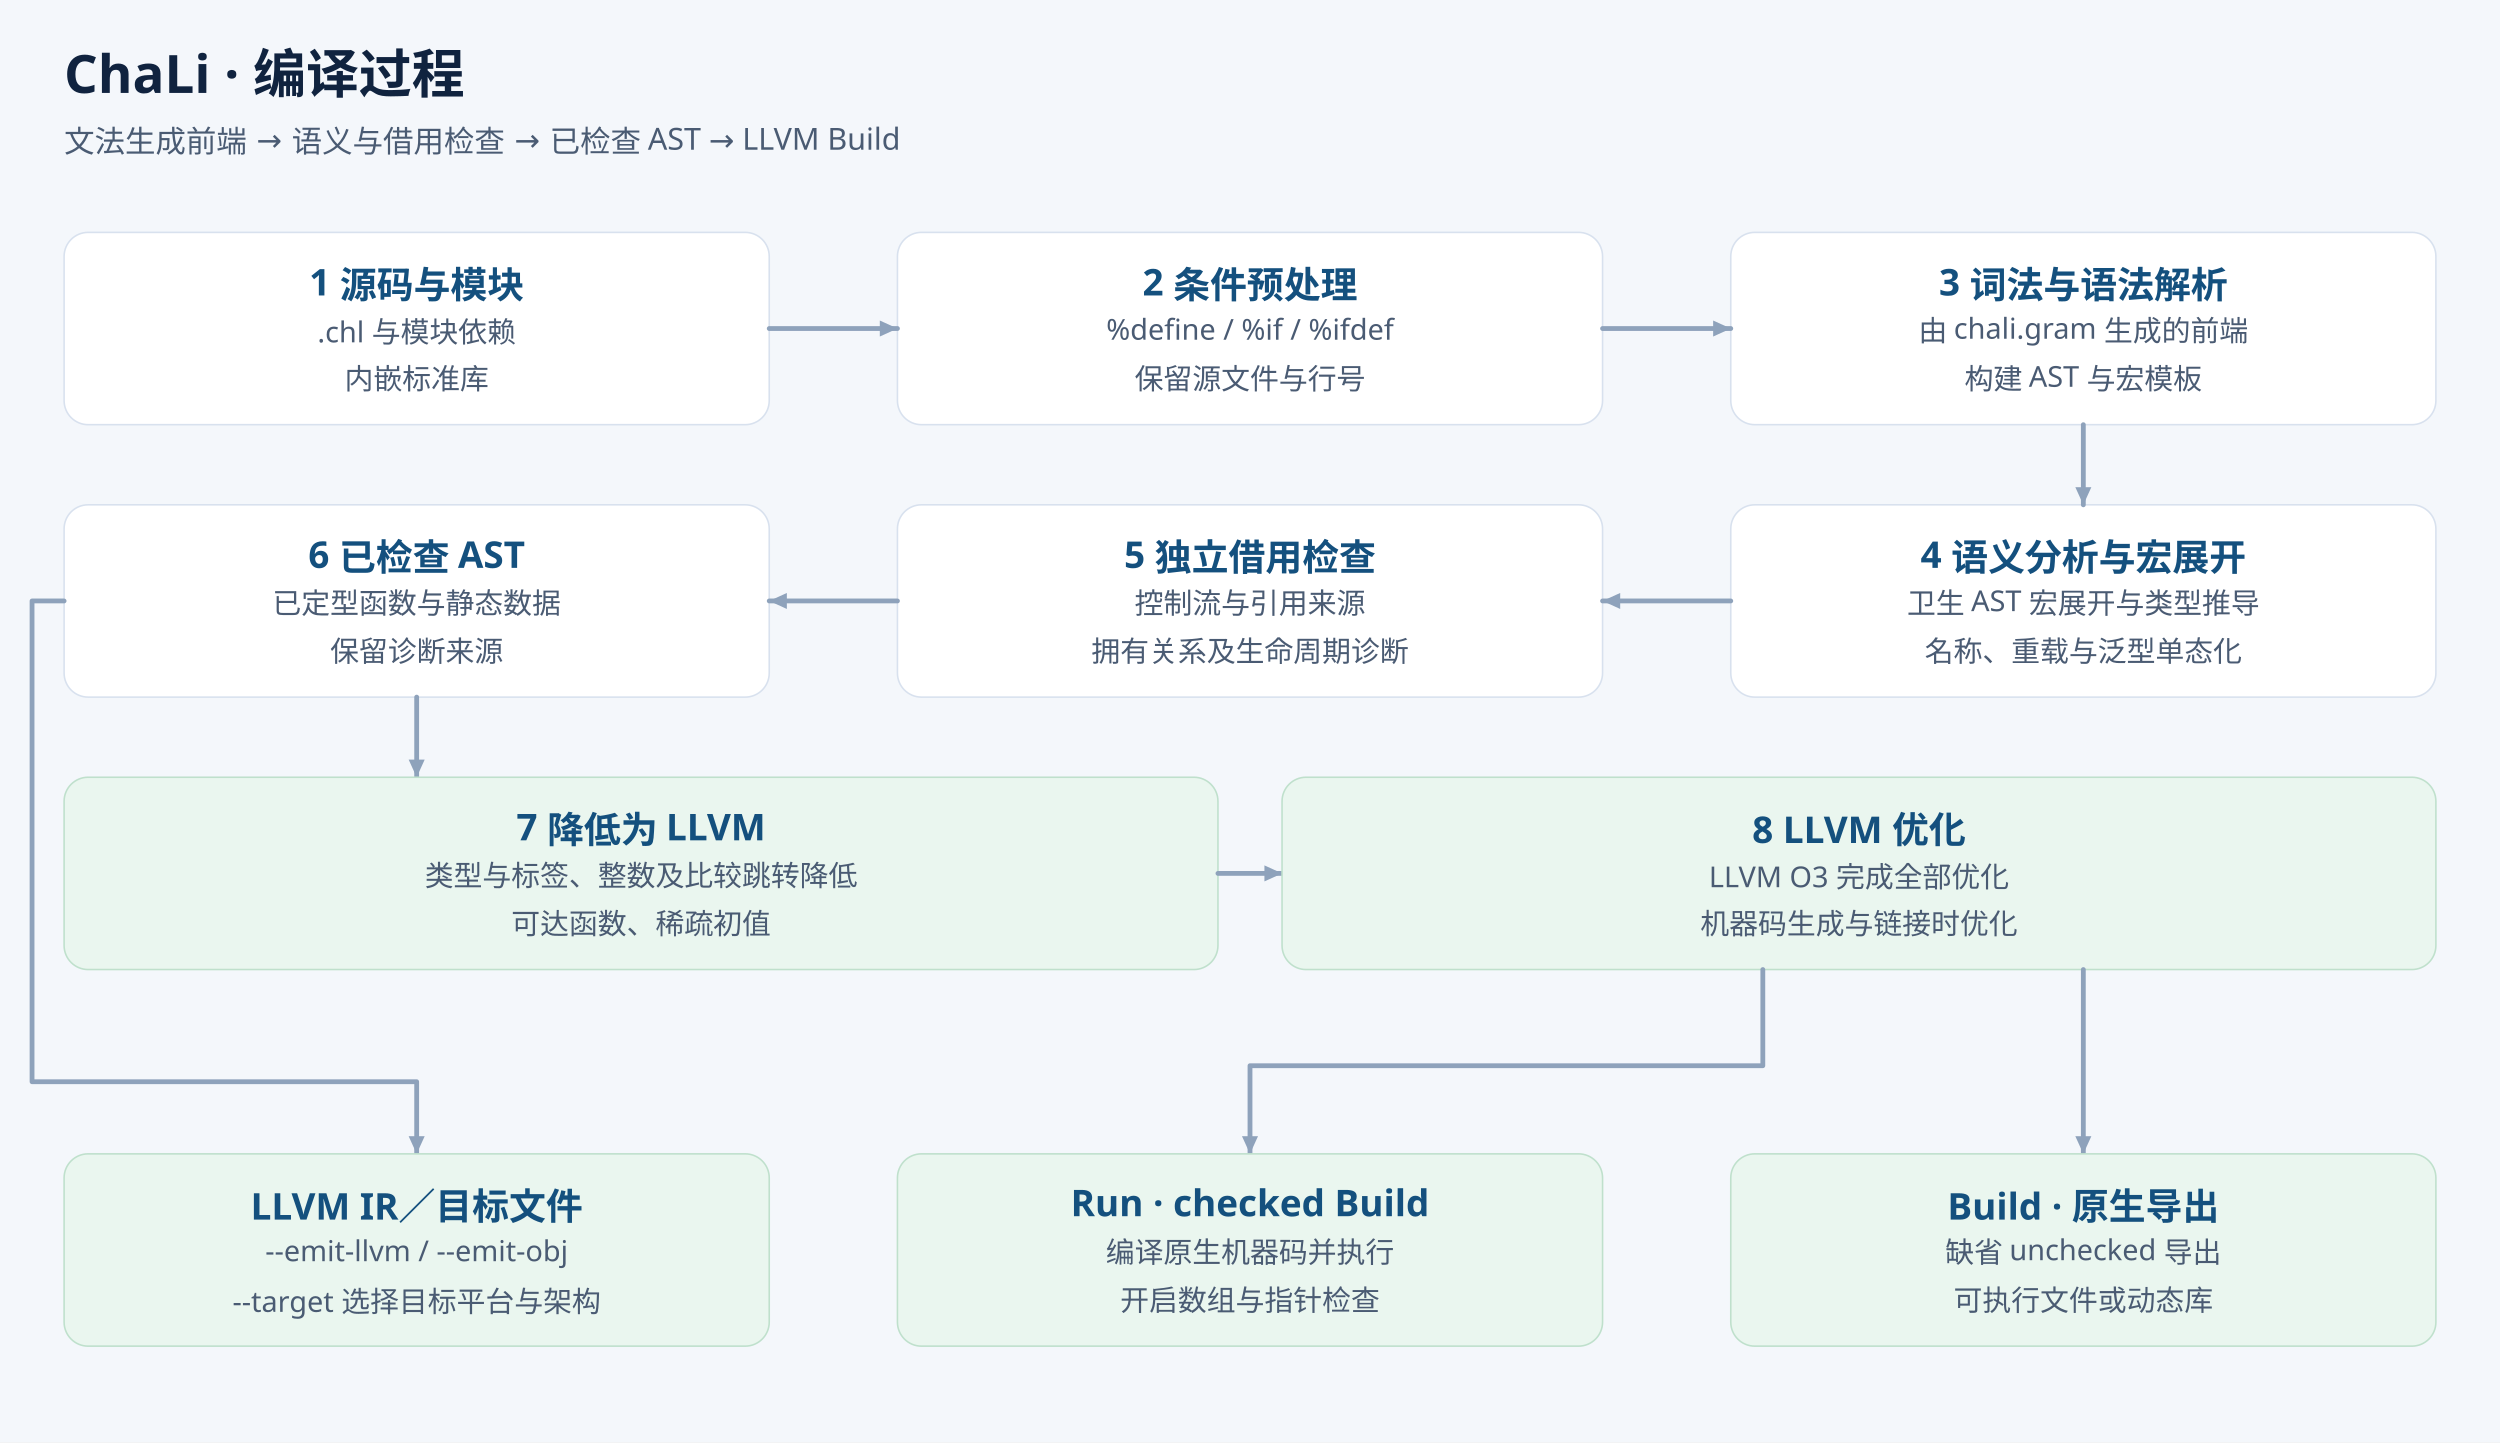
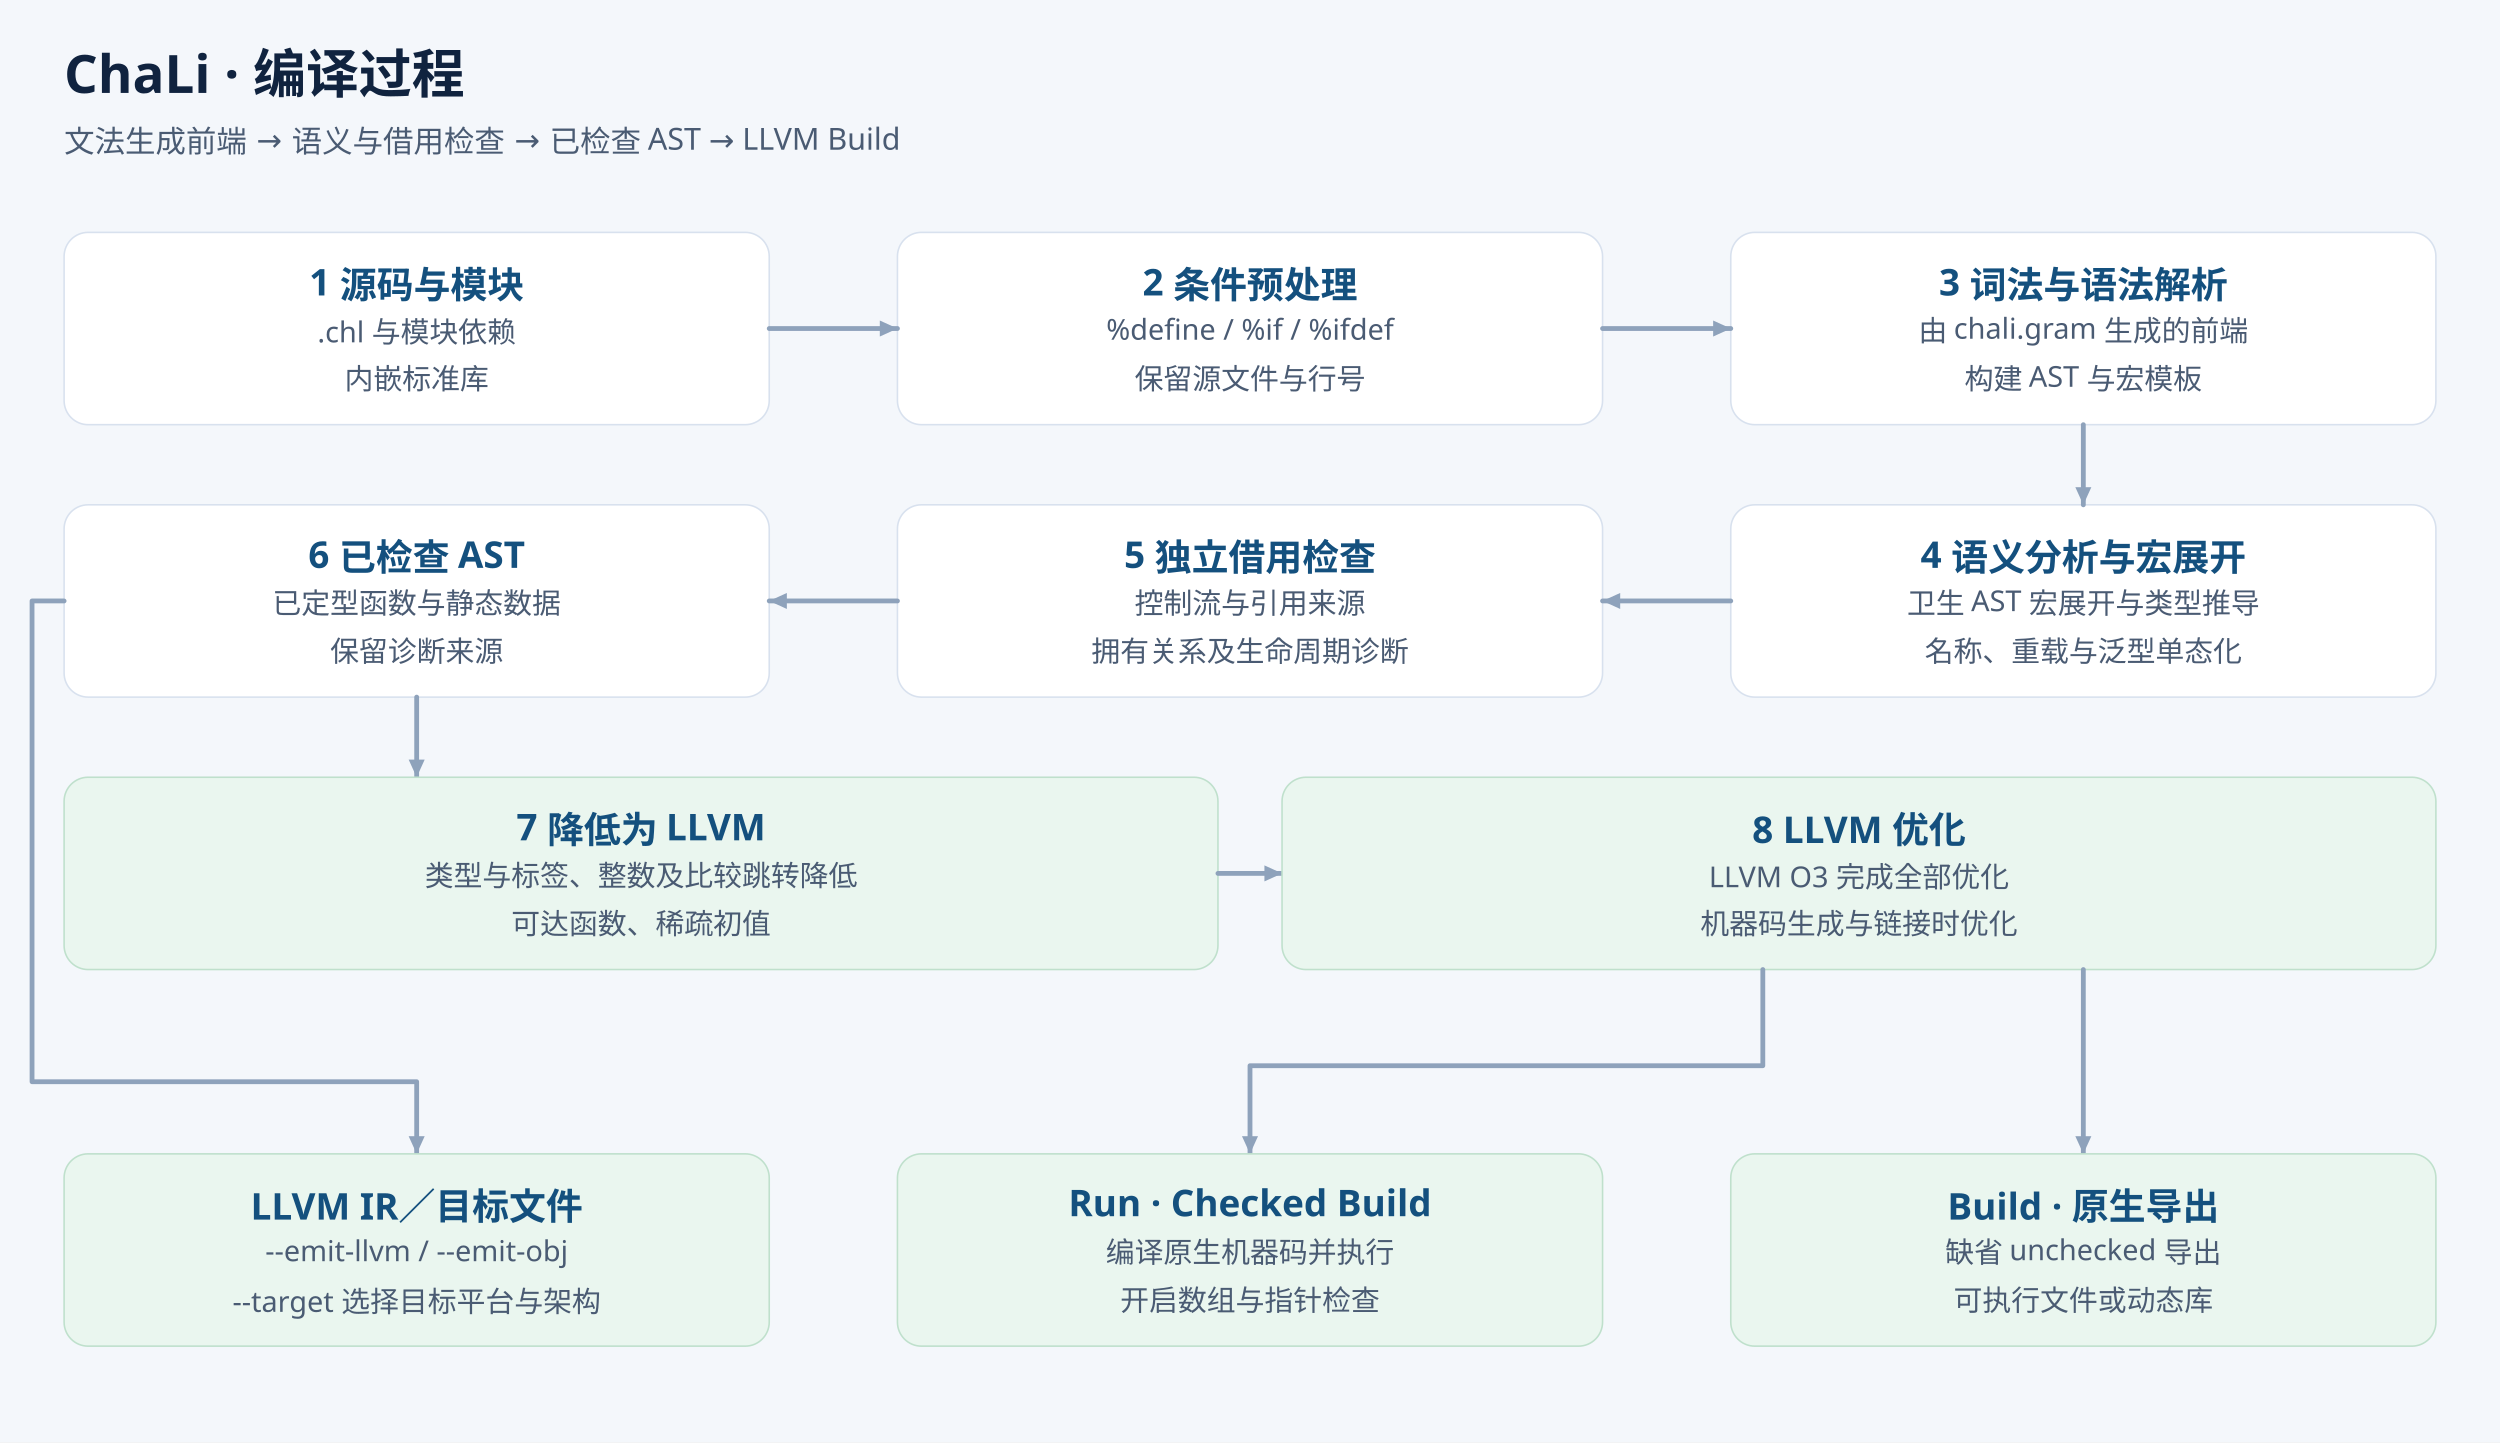
<svg xmlns="http://www.w3.org/2000/svg" width="1560" height="900" viewBox="0 0 1560 900">
  <rect width="1560" height="900" fill="#f4f7fb" />
  <text x="40" y="58" font-family="Microsoft YaHei, Segoe UI, Noto Sans SC, sans-serif" font-size="33" font-weight="700" fill="#10233f">ChaLi · 编译过程</text>
  <text x="40" y="95" font-family="Microsoft YaHei, Segoe UI, Noto Sans SC, sans-serif" font-size="19" fill="#4a5b73">文法生成前端 → 语义与借用检查 → 已检查 AST → LLVM Build</text>
  <rect x="40" y="145" width="440" height="120" rx="15" fill="#ffffff" stroke="#d8e1ee" stroke-width="1" />
  <text x="260" y="175" font-family="Microsoft YaHei, Segoe UI, Noto Sans SC, sans-serif" font-size="23" font-weight="700" fill="#14507e" text-anchor="middle" dominant-baseline="central">1  源码与模块</text>
  <text x="260" y="205" font-family="Microsoft YaHei, Segoe UI, Noto Sans SC, sans-serif" font-size="18" fill="#4a5b73" text-anchor="middle" dominant-baseline="central">.chl 与模块依赖</text>
  <text x="260" y="235" font-family="Microsoft YaHei, Segoe UI, Noto Sans SC, sans-serif" font-size="18" fill="#4a5b73" text-anchor="middle" dominant-baseline="central">内嵌标准库</text>
  <rect x="560" y="145" width="440" height="120" rx="15" fill="#ffffff" stroke="#d8e1ee" stroke-width="1" />
  <text x="780" y="175" font-family="Microsoft YaHei, Segoe UI, Noto Sans SC, sans-serif" font-size="23" font-weight="700" fill="#14507e" text-anchor="middle" dominant-baseline="central">2  条件预处理</text>
  <text x="780" y="205" font-family="Microsoft YaHei, Segoe UI, Noto Sans SC, sans-serif" font-size="18" fill="#4a5b73" text-anchor="middle" dominant-baseline="central">%define / %if / %ifdef</text>
  <text x="780" y="235" font-family="Microsoft YaHei, Segoe UI, Noto Sans SC, sans-serif" font-size="18" fill="#4a5b73" text-anchor="middle" dominant-baseline="central">保留源文件与行号</text>
  <rect x="1080" y="145" width="440" height="120" rx="15" fill="#ffffff" stroke="#d8e1ee" stroke-width="1" />
  <text x="1300" y="175" font-family="Microsoft YaHei, Segoe UI, Noto Sans SC, sans-serif" font-size="23" font-weight="700" fill="#14507e" text-anchor="middle" dominant-baseline="central">3  词法与语法解析</text>
  <text x="1300" y="205" font-family="Microsoft YaHei, Segoe UI, Noto Sans SC, sans-serif" font-size="18" fill="#4a5b73" text-anchor="middle" dominant-baseline="central">由 chali.gram 生成的前端</text>
  <text x="1300" y="235" font-family="Microsoft YaHei, Segoe UI, Noto Sans SC, sans-serif" font-size="18" fill="#4a5b73" text-anchor="middle" dominant-baseline="central">构建 AST 与宏模板</text>
  <rect x="1080" y="315" width="440" height="120" rx="15" fill="#ffffff" stroke="#d8e1ee" stroke-width="1" />
  <text x="1300" y="345" font-family="Microsoft YaHei, Segoe UI, Noto Sans SC, sans-serif" font-size="23" font-weight="700" fill="#14507e" text-anchor="middle" dominant-baseline="central">4  语义分析与宏展开</text>
  <text x="1300" y="375" font-family="Microsoft YaHei, Segoe UI, Noto Sans SC, sans-serif" font-size="18" fill="#4a5b73" text-anchor="middle" dominant-baseline="central">卫生 AST 宏展开与类型推导</text>
  <text x="1300" y="405" font-family="Microsoft YaHei, Segoe UI, Noto Sans SC, sans-serif" font-size="18" fill="#4a5b73" text-anchor="middle" dominant-baseline="central">名称、重载与泛型单态化</text>
  <rect x="560" y="315" width="440" height="120" rx="15" fill="#ffffff" stroke="#d8e1ee" stroke-width="1" />
  <text x="780" y="345" font-family="Microsoft YaHei, Segoe UI, Noto Sans SC, sans-serif" font-size="23" font-weight="700" fill="#14507e" text-anchor="middle" dominant-baseline="central">5  独立借用检查</text>
  <text x="780" y="375" font-family="Microsoft YaHei, Segoe UI, Noto Sans SC, sans-serif" font-size="18" fill="#4a5b73" text-anchor="middle" dominant-baseline="central">控制流与引用来源</text>
  <text x="780" y="405" font-family="Microsoft YaHei, Segoe UI, Noto Sans SC, sans-serif" font-size="18" fill="#4a5b73" text-anchor="middle" dominant-baseline="central">拥有关系及生命周期诊断</text>
  <rect x="40" y="315" width="440" height="120" rx="15" fill="#ffffff" stroke="#d8e1ee" stroke-width="1" />
  <text x="260" y="345" font-family="Microsoft YaHei, Segoe UI, Noto Sans SC, sans-serif" font-size="23" font-weight="700" fill="#14507e" text-anchor="middle" dominant-baseline="central">6  已检查 AST</text>
  <text x="260" y="375" font-family="Microsoft YaHei, Segoe UI, Noto Sans SC, sans-serif" font-size="18" fill="#4a5b73" text-anchor="middle" dominant-baseline="central">已定型函数与静态数据</text>
  <text x="260" y="405" font-family="Microsoft YaHei, Segoe UI, Noto Sans SC, sans-serif" font-size="18" fill="#4a5b73" text-anchor="middle" dominant-baseline="central">保留诊断来源</text>
  <polyline points="480,205 560,205" fill="none" stroke="#8ea2bb" stroke-width="3" stroke-linecap="round" stroke-linejoin="round" />
  <polygon points="560,205 549,210 549,200" fill="#8ea2bb" />
  <polyline points="1000,205 1080,205" fill="none" stroke="#8ea2bb" stroke-width="3" stroke-linecap="round" stroke-linejoin="round" />
  <polygon points="1080,205 1069,210 1069,200" fill="#8ea2bb" />
  <polyline points="1300,265 1300,315" fill="none" stroke="#8ea2bb" stroke-width="3" stroke-linecap="round" stroke-linejoin="round" />
  <polygon points="1300,315 1295,304 1305,304" fill="#8ea2bb" />
  <polyline points="1080,375 1000,375" fill="none" stroke="#8ea2bb" stroke-width="3" stroke-linecap="round" stroke-linejoin="round" />
  <polygon points="1000,375 1011,370 1011,380" fill="#8ea2bb" />
  <polyline points="560,375 480,375" fill="none" stroke="#8ea2bb" stroke-width="3" stroke-linecap="round" stroke-linejoin="round" />
  <polygon points="480,375 491,370 491,380" fill="#8ea2bb" />
  <polyline points="260,435 260,485" fill="none" stroke="#8ea2bb" stroke-width="3" stroke-linecap="round" stroke-linejoin="round" />
  <polygon points="260,485 255,474 265,474" fill="#8ea2bb" />
  <rect x="40" y="485" width="720" height="120" rx="15" fill="#eaf6ef" stroke="#bfe0cc" stroke-width="1" />
  <text x="400" y="515" font-family="Microsoft YaHei, Segoe UI, Noto Sans SC, sans-serif" font-size="23" font-weight="700" fill="#14507e" text-anchor="middle" dominant-baseline="central">7  降低为 LLVM</text>
  <text x="400" y="545" font-family="Microsoft YaHei, Segoe UI, Noto Sans SC, sans-serif" font-size="18" fill="#4a5b73" text-anchor="middle" dominant-baseline="central">类型与标签、整数及比较跳转降低</text>
  <text x="400" y="575" font-family="Microsoft YaHei, Segoe UI, Noto Sans SC, sans-serif" font-size="18" fill="#4a5b73" text-anchor="middle" dominant-baseline="central">可达函数、稀疏初值</text>
  <polyline points="760,545 800,545" fill="none" stroke="#8ea2bb" stroke-width="3" stroke-linecap="round" stroke-linejoin="round" />
  <polygon points="800,545 789,550 789,540" fill="#8ea2bb" />
  <rect x="800" y="485" width="720" height="120" rx="15" fill="#eaf6ef" stroke="#bfe0cc" stroke-width="1" />
  <text x="1160" y="515" font-family="Microsoft YaHei, Segoe UI, Noto Sans SC, sans-serif" font-size="23" font-weight="700" fill="#14507e" text-anchor="middle" dominant-baseline="central">8  LLVM 优化</text>
  <text x="1160" y="545" font-family="Microsoft YaHei, Segoe UI, Noto Sans SC, sans-serif" font-size="18" fill="#4a5b73" text-anchor="middle" dominant-baseline="central">LLVM O3 完成全部优化</text>
  <text x="1160" y="575" font-family="Microsoft YaHei, Segoe UI, Noto Sans SC, sans-serif" font-size="18" fill="#4a5b73" text-anchor="middle" dominant-baseline="central">机器码生成与链接时优化</text>
  <polyline points="40,375 20,375 20,675 260,675 260,720" fill="none" stroke="#8ea2bb" stroke-width="3" stroke-linecap="round" stroke-linejoin="round" />
  <polygon points="260,720 255,709 265,709" fill="#8ea2bb" />
  <polyline points="1100,605 1100,665 780,665 780,720" fill="none" stroke="#8ea2bb" stroke-width="3" stroke-linecap="round" stroke-linejoin="round" />
  <polygon points="780,720 775,709 785,709" fill="#8ea2bb" />
  <polyline points="1300,605 1300,720" fill="none" stroke="#8ea2bb" stroke-width="3" stroke-linecap="round" stroke-linejoin="round" />
  <polygon points="1300,720 1295,709 1305,709" fill="#8ea2bb" />
  <rect x="40" y="720" width="440" height="120" rx="15" fill="#eaf6ef" stroke="#bfe0cc" stroke-width="1" />
  <text x="260" y="750" font-family="Microsoft YaHei, Segoe UI, Noto Sans SC, sans-serif" font-size="23" font-weight="700" fill="#14507e" text-anchor="middle" dominant-baseline="central">LLVM IR／目标文件</text>
  <text x="260" y="780" font-family="Microsoft YaHei, Segoe UI, Noto Sans SC, sans-serif" font-size="18" fill="#4a5b73" text-anchor="middle" dominant-baseline="central">--emit-llvm / --emit-obj</text>
  <text x="260" y="810" font-family="Microsoft YaHei, Segoe UI, Noto Sans SC, sans-serif" font-size="18" fill="#4a5b73" text-anchor="middle" dominant-baseline="central">--target 选择目标平台与架构</text>
  <rect x="560" y="720" width="440" height="120" rx="15" fill="#eaf6ef" stroke="#bfe0cc" stroke-width="1" />
-   <text x="780" y="750" font-family="Microsoft YaHei, Segoe UI, Noto Sans SC, sans-serif" font-size="23" font-weight="700" fill="#14507e" text-anchor="middle" dominant-baseline="central">Run · checked Build</text>
+   <text x="780" y="750" font-family="Microsoft YaHei, Segoe UI, Noto Sans SC, sans-serif" font-size="23" font-weight="700" fill="#14507e" text-anchor="middle" dominant-baseline="central">Run · Checked Build</text>
  <text x="780" y="780" font-family="Microsoft YaHei, Segoe UI, Noto Sans SC, sans-serif" font-size="18" fill="#4a5b73" text-anchor="middle" dominant-baseline="central">编译原生机器码并执行</text>
  <text x="780" y="810" font-family="Microsoft YaHei, Segoe UI, Noto Sans SC, sans-serif" font-size="18" fill="#4a5b73" text-anchor="middle" dominant-baseline="central">开启数组与指针检查</text>
  <rect x="1080" y="720" width="440" height="120" rx="15" fill="#eaf6ef" stroke="#bfe0cc" stroke-width="1" />
  <text x="1300" y="750" font-family="Microsoft YaHei, Segoe UI, Noto Sans SC, sans-serif" font-size="23" font-weight="700" fill="#14507e" text-anchor="middle" dominant-baseline="central">Build · 原生导出</text>
  <text x="1300" y="780" font-family="Microsoft YaHei, Segoe UI, Noto Sans SC, sans-serif" font-size="18" fill="#4a5b73" text-anchor="middle" dominant-baseline="central">缺省 unchecked 导出</text>
  <text x="1300" y="810" font-family="Microsoft YaHei, Segoe UI, Noto Sans SC, sans-serif" font-size="18" fill="#4a5b73" text-anchor="middle" dominant-baseline="central">可执行文件或动态库</text>
</svg>
